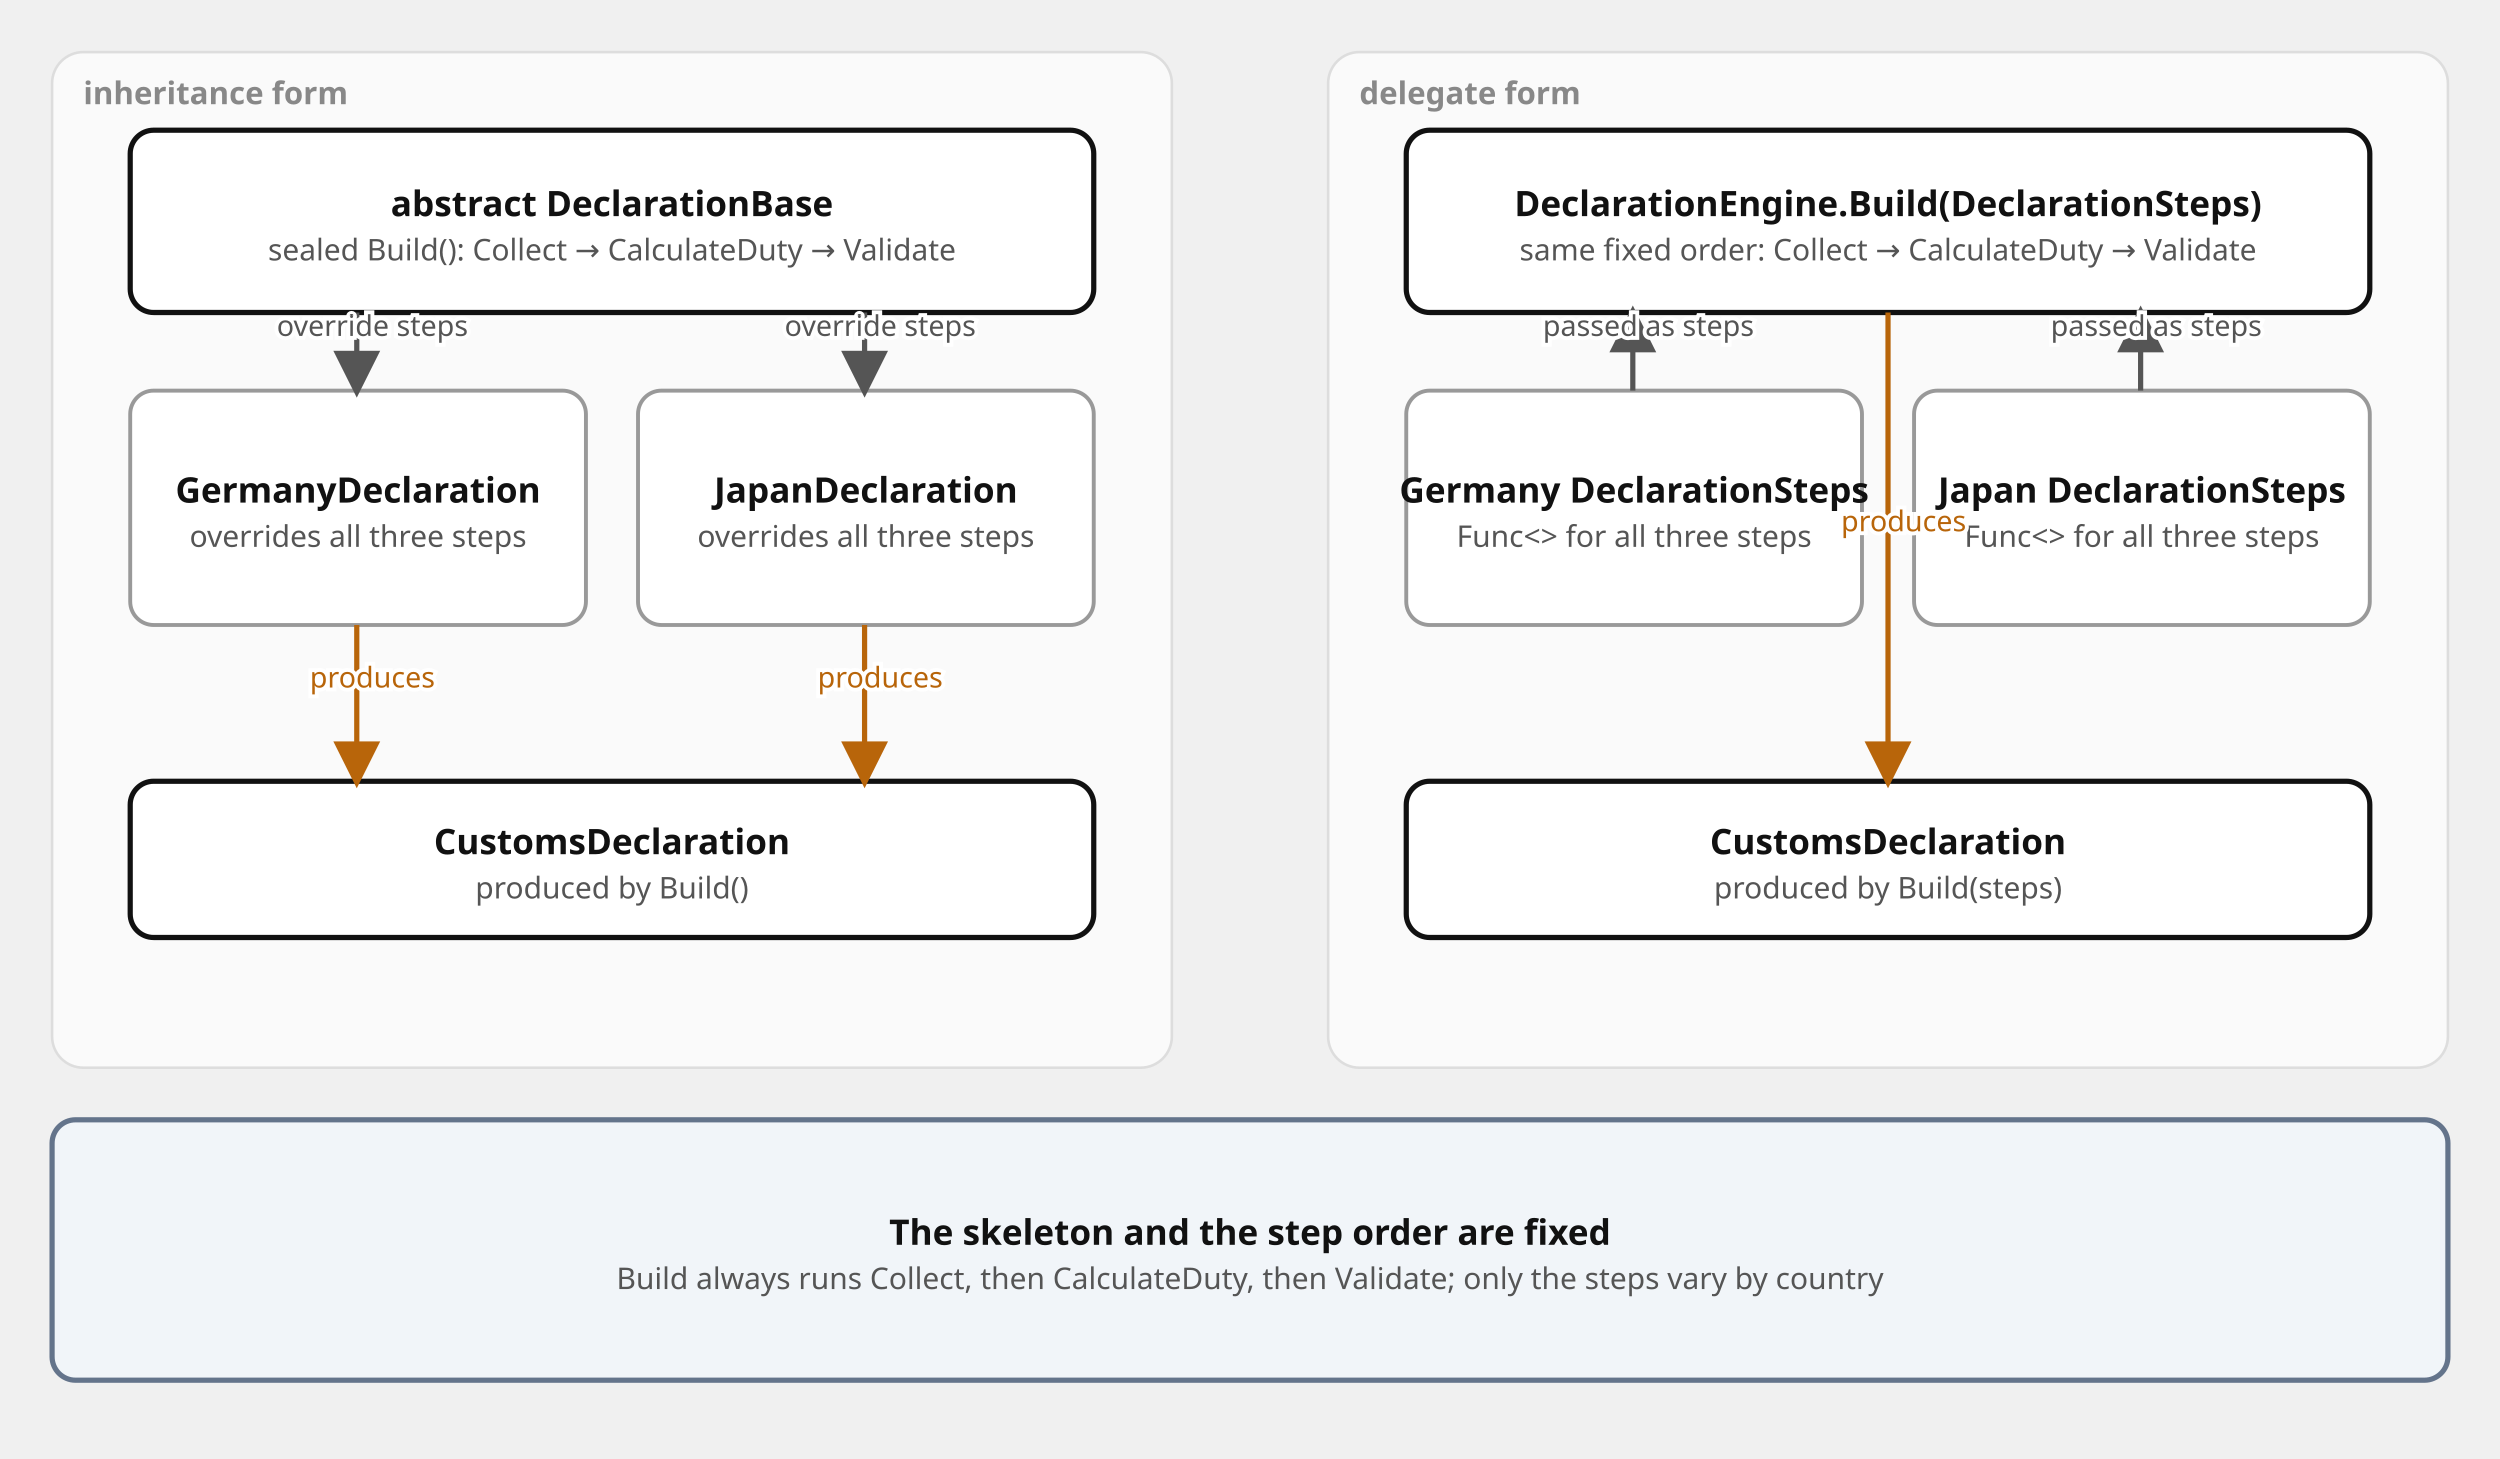
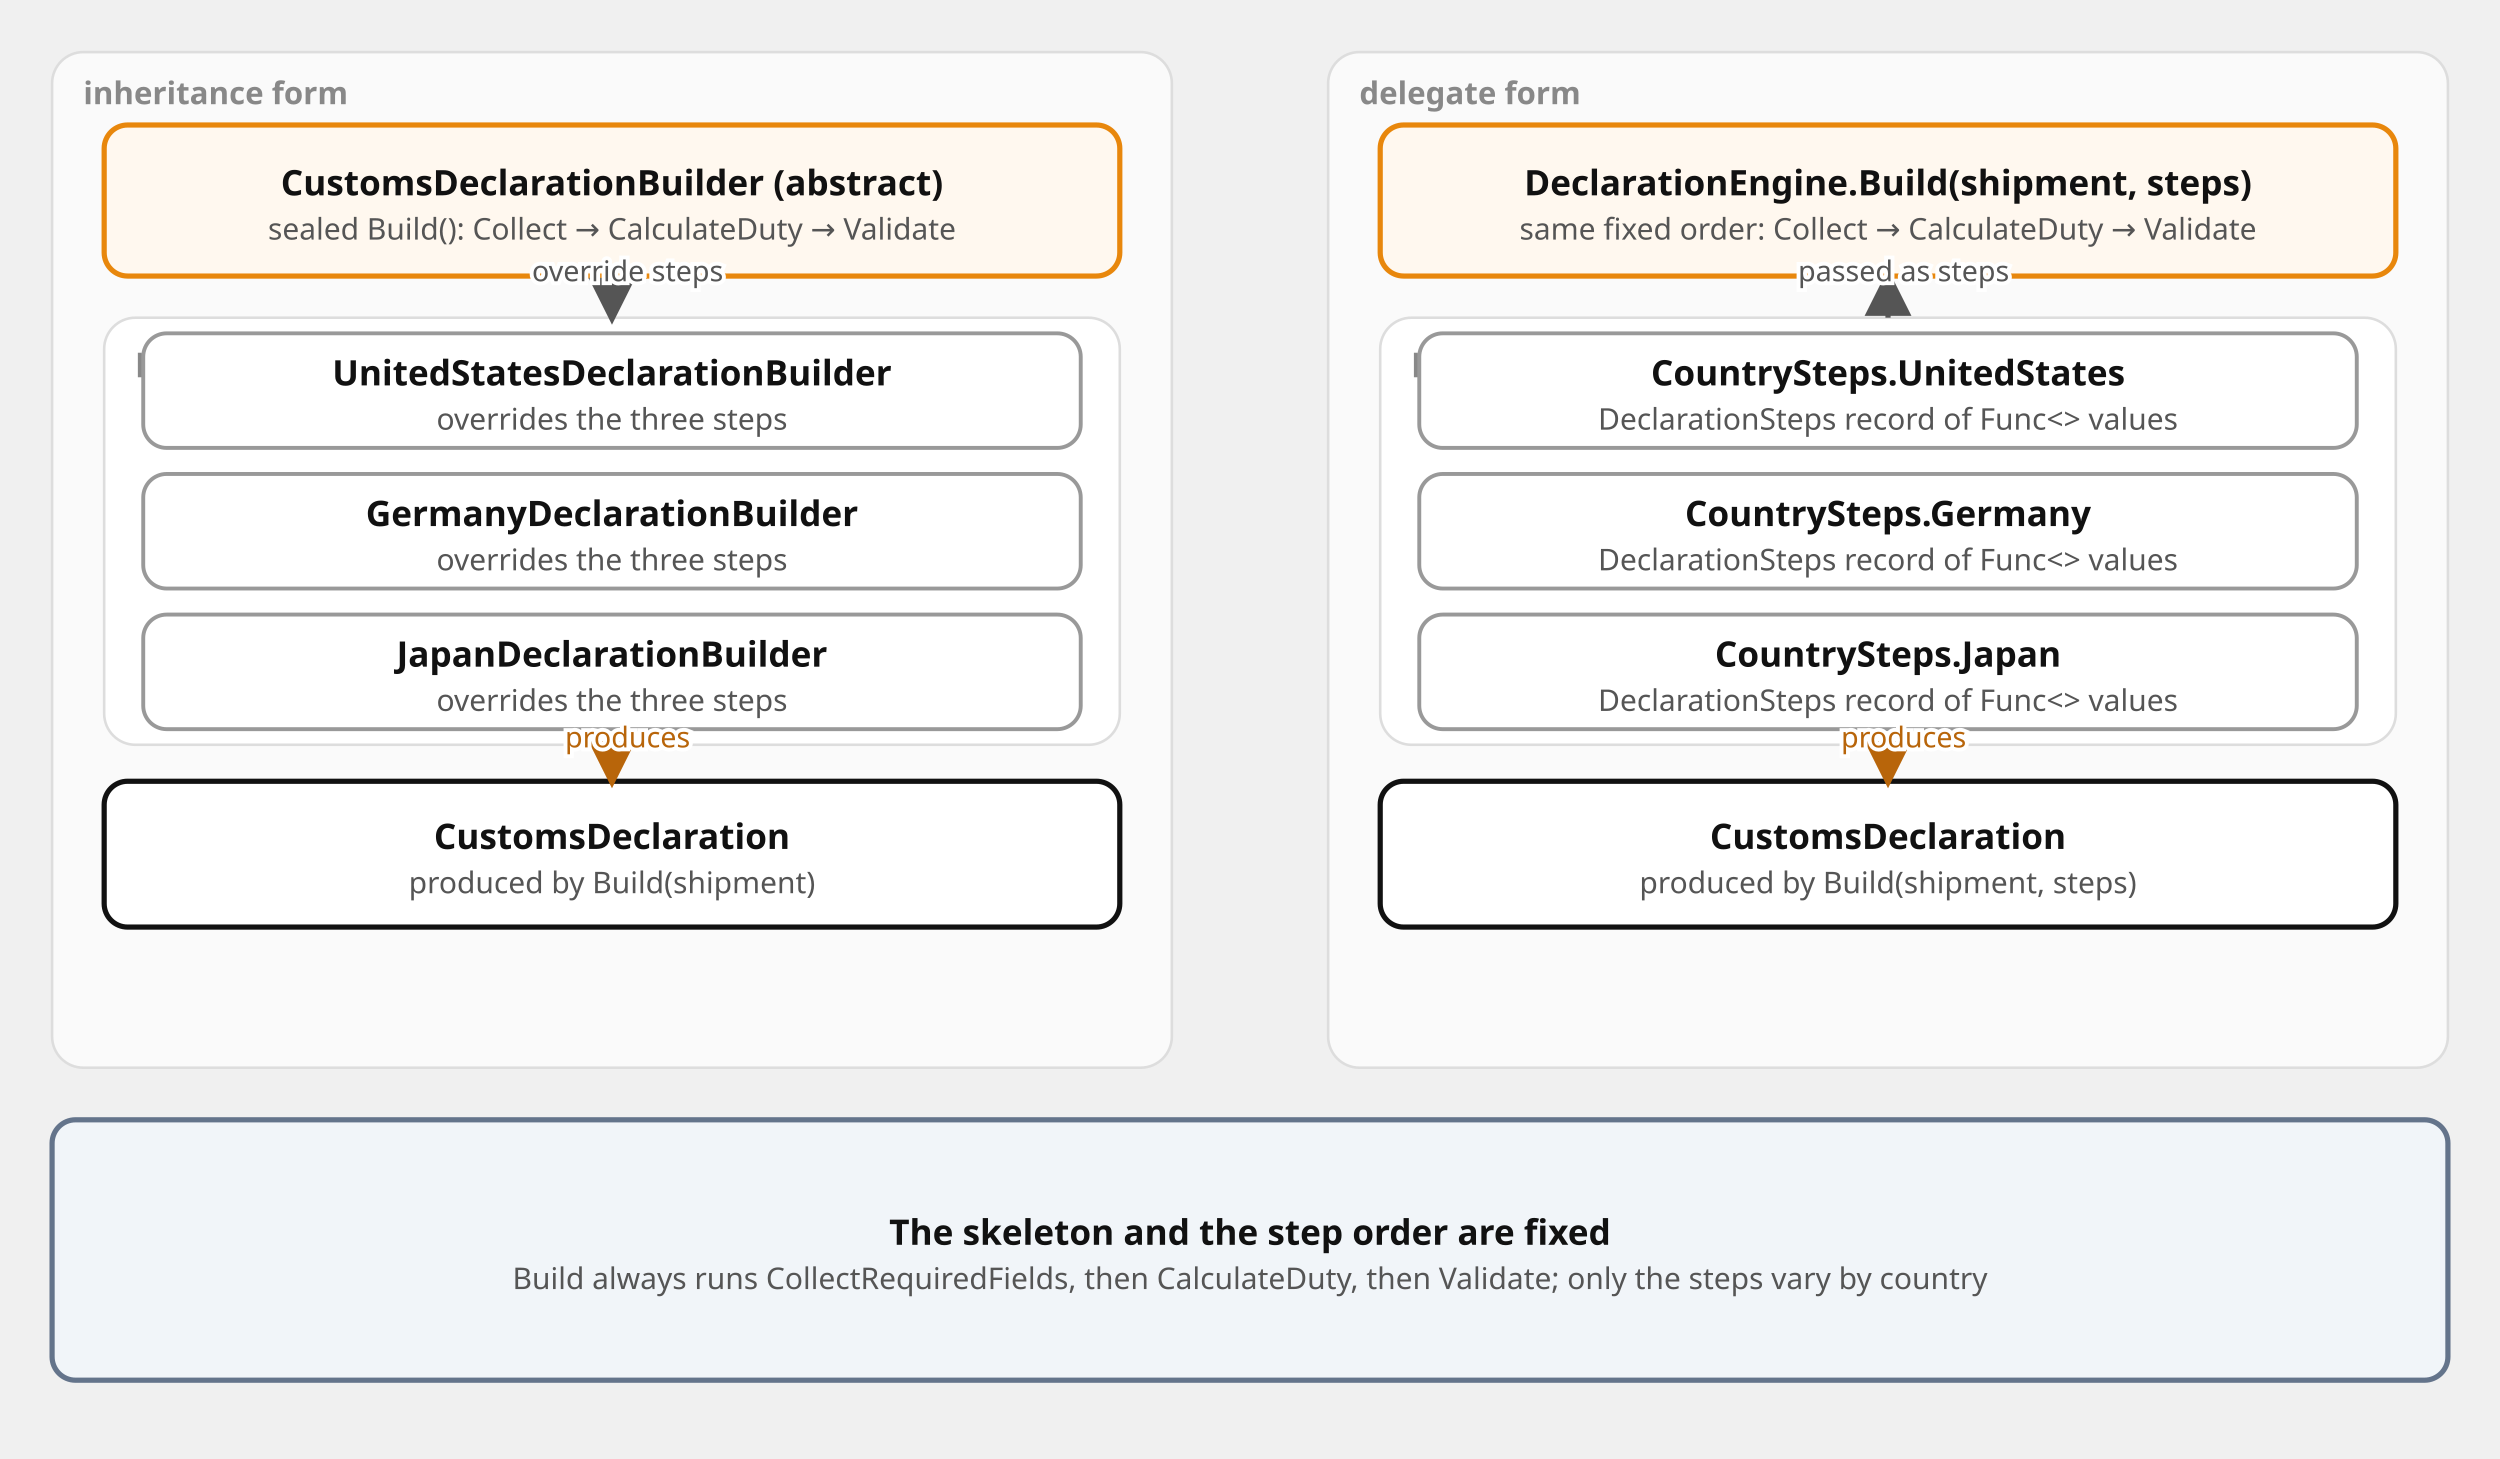
<svg xmlns="http://www.w3.org/2000/svg" viewBox="0 0 960 560" font-family="'Red Hat Text', system-ui, sans-serif" role="img">
  <defs>
    <marker id="a" viewBox="0 0 10 10" refX="8.5" refY="5" markerWidth="9" markerHeight="9" orient="auto-start-reverse">
      <path d="M0,0 L10,5 L0,10 z" fill="#555" />
    </marker>
    <marker id="am" viewBox="0 0 10 10" refX="8.5" refY="5" markerWidth="9" markerHeight="9" orient="auto-start-reverse">
      <path d="M0,0 L10,5 L0,10 z" fill="#b8650a" />
    </marker>
  </defs>
  <rect x="20" y="20" width="430" height="390" rx="12" fill="#fafafa" stroke="#ddd" />
  <text x="32" y="40" font-size="12" font-weight="700" fill="#888">inheritance form</text>
  <rect x="510" y="20" width="430" height="390" rx="12" fill="#fafafa" stroke="#ddd" />
  <text x="522" y="40" font-size="12" font-weight="700" fill="#888">delegate form</text>
-   <rect x="50" y="50" width="370" height="70" rx="9" fill="#ffffff" stroke="#111111" stroke-width="2" />
-   <text x="235.0" y="83.0" font-size="13.5" font-weight="700" fill="#111111" text-anchor="middle">abstract DeclarationBase</text>
-   <text x="235.0" y="100.0" font-size="11.5" fill="#555555" text-anchor="middle">sealed Build(): Collect → CalculateDuty → Validate</text>
-   <rect x="50" y="150" width="175" height="90" rx="9" fill="#ffffff" stroke="#999999" stroke-width="1.5" />
-   <text x="137.5" y="193.0" font-size="13.5" font-weight="700" fill="#111111" text-anchor="middle">GermanyDeclaration</text>
-   <text x="137.5" y="210.0" font-size="11.5" fill="#555555" text-anchor="middle">overrides all three steps</text>
-   <rect x="245" y="150" width="175" height="90" rx="9" fill="#ffffff" stroke="#999999" stroke-width="1.5" />
-   <text x="332.5" y="193.0" font-size="13.5" font-weight="700" fill="#111111" text-anchor="middle">JapanDeclaration</text>
-   <text x="332.5" y="210.0" font-size="11.5" fill="#555555" text-anchor="middle">overrides all three steps</text>
-   <rect x="50" y="300" width="370" height="60" rx="9" fill="#ffffff" stroke="#111111" stroke-width="2" />
-   <text x="235.0" y="328.0" font-size="13.5" font-weight="700" fill="#111111" text-anchor="middle">CustomsDeclaration</text>
-   <text x="235.0" y="345.0" font-size="11.5" fill="#555555" text-anchor="middle">produced by Build()</text>
-   <rect x="540" y="50" width="370" height="70" rx="9" fill="#ffffff" stroke="#111111" stroke-width="2" />
-   <text x="725.0" y="83.0" font-size="13.5" font-weight="700" fill="#111111" text-anchor="middle">DeclarationEngine.Build(DeclarationSteps)</text>
-   <text x="725.0" y="100.0" font-size="11.5" fill="#555555" text-anchor="middle">same fixed order: Collect → CalculateDuty → Validate</text>
-   <rect x="540" y="150" width="175" height="90" rx="9" fill="#ffffff" stroke="#999999" stroke-width="1.5" />
-   <text x="627.5" y="193.0" font-size="13.5" font-weight="700" fill="#111111" text-anchor="middle">Germany DeclarationSteps</text>
-   <text x="627.5" y="210.0" font-size="11.5" fill="#555555" text-anchor="middle">Func&lt;&gt; for all three steps</text>
-   <rect x="735" y="150" width="175" height="90" rx="9" fill="#ffffff" stroke="#999999" stroke-width="1.5" />
-   <text x="822.5" y="193.0" font-size="13.5" font-weight="700" fill="#111111" text-anchor="middle">Japan DeclarationSteps</text>
-   <text x="822.5" y="210.0" font-size="11.5" fill="#555555" text-anchor="middle">Func&lt;&gt; for all three steps</text>
-   <rect x="540" y="300" width="370" height="60" rx="9" fill="#ffffff" stroke="#111111" stroke-width="2" />
-   <text x="725.0" y="328.0" font-size="13.5" font-weight="700" fill="#111111" text-anchor="middle">CustomsDeclaration</text>
-   <text x="725.0" y="345.0" font-size="11.5" fill="#555555" text-anchor="middle">produced by Build(steps)</text>
+   <rect x="40" y="122" width="390" height="164" rx="12" fill="#ffffff" stroke="#ddd" />
+   <text x="52" y="142" font-size="12" font-weight="700" fill="#888">per-country overrides</text>
+   <rect x="530" y="122" width="390" height="164" rx="12" fill="#ffffff" stroke="#ddd" />
+   <text x="542" y="142" font-size="12" font-weight="700" fill="#888">per-country step values</text>
+   <rect x="40" y="48" width="390" height="58" rx="9" fill="#fff8ef" stroke="#e8870c" stroke-width="2" />
+   <text x="235.0" y="75.0" font-size="13.5" font-weight="700" fill="#111111" text-anchor="middle">CustomsDeclarationBuilder (abstract)</text>
+   <text x="235.0" y="92.0" font-size="11.5" fill="#555555" text-anchor="middle">sealed Build(): Collect → CalculateDuty → Validate</text>
+   <rect x="55" y="128" width="360" height="44" rx="9" fill="#ffffff" stroke="#999999" stroke-width="1.5" />
+   <text x="235.0" y="148.0" font-size="13.5" font-weight="700" fill="#111111" text-anchor="middle">UnitedStatesDeclarationBuilder</text>
+   <text x="235.0" y="165.0" font-size="11.5" fill="#555555" text-anchor="middle">overrides the three steps</text>
+   <rect x="55" y="182" width="360" height="44" rx="9" fill="#ffffff" stroke="#999999" stroke-width="1.5" />
+   <text x="235.0" y="202.0" font-size="13.5" font-weight="700" fill="#111111" text-anchor="middle">GermanyDeclarationBuilder</text>
+   <text x="235.0" y="219.0" font-size="11.5" fill="#555555" text-anchor="middle">overrides the three steps</text>
+   <rect x="55" y="236" width="360" height="44" rx="9" fill="#ffffff" stroke="#999999" stroke-width="1.5" />
+   <text x="235.0" y="256.0" font-size="13.5" font-weight="700" fill="#111111" text-anchor="middle">JapanDeclarationBuilder</text>
+   <text x="235.0" y="273.0" font-size="11.5" fill="#555555" text-anchor="middle">overrides the three steps</text>
+   <rect x="40" y="300" width="390" height="56" rx="9" fill="#ffffff" stroke="#111111" stroke-width="2" />
+   <text x="235.0" y="326.0" font-size="13.5" font-weight="700" fill="#111111" text-anchor="middle">CustomsDeclaration</text>
+   <text x="235.0" y="343.0" font-size="11.5" fill="#555555" text-anchor="middle">produced by Build(shipment)</text>
+   <rect x="530" y="48" width="390" height="58" rx="9" fill="#fff8ef" stroke="#e8870c" stroke-width="2" />
+   <text x="725.0" y="75.0" font-size="13.5" font-weight="700" fill="#111111" text-anchor="middle">DeclarationEngine.Build(shipment, steps)</text>
+   <text x="725.0" y="92.0" font-size="11.5" fill="#555555" text-anchor="middle">same fixed order: Collect → CalculateDuty → Validate</text>
+   <rect x="545" y="128" width="360" height="44" rx="9" fill="#ffffff" stroke="#999999" stroke-width="1.5" />
+   <text x="725.0" y="148.0" font-size="13.5" font-weight="700" fill="#111111" text-anchor="middle">CountrySteps.UnitedStates</text>
+   <text x="725.0" y="165.0" font-size="11.5" fill="#555555" text-anchor="middle">DeclarationSteps record of Func&lt;&gt; values</text>
+   <rect x="545" y="182" width="360" height="44" rx="9" fill="#ffffff" stroke="#999999" stroke-width="1.5" />
+   <text x="725.0" y="202.0" font-size="13.5" font-weight="700" fill="#111111" text-anchor="middle">CountrySteps.Germany</text>
+   <text x="725.0" y="219.0" font-size="11.5" fill="#555555" text-anchor="middle">DeclarationSteps record of Func&lt;&gt; values</text>
+   <rect x="545" y="236" width="360" height="44" rx="9" fill="#ffffff" stroke="#999999" stroke-width="1.5" />
+   <text x="725.0" y="256.0" font-size="13.5" font-weight="700" fill="#111111" text-anchor="middle">CountrySteps.Japan</text>
+   <text x="725.0" y="273.0" font-size="11.5" fill="#555555" text-anchor="middle">DeclarationSteps record of Func&lt;&gt; values</text>
+   <rect x="530" y="300" width="390" height="56" rx="9" fill="#ffffff" stroke="#111111" stroke-width="2" />
+   <text x="725.0" y="326.0" font-size="13.5" font-weight="700" fill="#111111" text-anchor="middle">CustomsDeclaration</text>
+   <text x="725.0" y="343.0" font-size="11.5" fill="#555555" text-anchor="middle">produced by Build(shipment, steps)</text>
  <rect x="20" y="430" width="920" height="100" rx="9" fill="#f1f5f9" stroke="#64748b" stroke-width="2" />
  <text x="480.0" y="478.0" font-size="13.5" font-weight="700" fill="#111111" text-anchor="middle">The skeleton and the step order are fixed</text>
-   <text x="480.0" y="495.0" font-size="11.5" fill="#555555" text-anchor="middle">Build always runs Collect, then CalculateDuty, then Validate; only the steps vary by country</text>
-   <path d="M137,120 L137,150" fill="none" stroke="#555" stroke-width="2" marker-end="url(#a)" />
-   <text x="143.0" y="129.0" font-size="11" fill="#ffffff" stroke="#ffffff" stroke-width="3" paint-order="stroke" text-anchor="middle">override steps</text>
-   <text x="143.0" y="129.0" font-size="11" fill="#555" text-anchor="middle">override steps</text>
-   <path d="M332,120 L332,150" fill="none" stroke="#555" stroke-width="2" marker-end="url(#a)" />
-   <text x="338.0" y="129.0" font-size="11" fill="#ffffff" stroke="#ffffff" stroke-width="3" paint-order="stroke" text-anchor="middle">override steps</text>
-   <text x="338.0" y="129.0" font-size="11" fill="#555" text-anchor="middle">override steps</text>
-   <path d="M137,240 L137,300" fill="none" stroke="#b8650a" stroke-width="2" marker-end="url(#am)" />
-   <text x="143.0" y="264.0" font-size="11" fill="#ffffff" stroke="#ffffff" stroke-width="3" paint-order="stroke" text-anchor="middle">produces</text>
-   <text x="143.0" y="264.0" font-size="11" fill="#b8650a" text-anchor="middle">produces</text>
-   <path d="M332,240 L332,300" fill="none" stroke="#b8650a" stroke-width="2" marker-end="url(#am)" />
-   <text x="338.0" y="264.0" font-size="11" fill="#ffffff" stroke="#ffffff" stroke-width="3" paint-order="stroke" text-anchor="middle">produces</text>
-   <text x="338.0" y="264.0" font-size="11" fill="#b8650a" text-anchor="middle">produces</text>
-   <path d="M627,150 L627,120" fill="none" stroke="#555" stroke-width="2" marker-end="url(#a)" />
-   <text x="633.0" y="129.0" font-size="11" fill="#ffffff" stroke="#ffffff" stroke-width="3" paint-order="stroke" text-anchor="middle">passed as steps</text>
-   <text x="633.0" y="129.0" font-size="11" fill="#555" text-anchor="middle">passed as steps</text>
-   <path d="M822,150 L822,120" fill="none" stroke="#555" stroke-width="2" marker-end="url(#a)" />
-   <text x="828.0" y="129.0" font-size="11" fill="#ffffff" stroke="#ffffff" stroke-width="3" paint-order="stroke" text-anchor="middle">passed as steps</text>
-   <text x="828.0" y="129.0" font-size="11" fill="#555" text-anchor="middle">passed as steps</text>
-   <path d="M725,120 L725,300" fill="none" stroke="#b8650a" stroke-width="2" marker-end="url(#am)" />
-   <text x="731.0" y="204.0" font-size="11" fill="#ffffff" stroke="#ffffff" stroke-width="3" paint-order="stroke" text-anchor="middle">produces</text>
-   <text x="731.0" y="204.0" font-size="11" fill="#b8650a" text-anchor="middle">produces</text>
+   <text x="480.0" y="495.0" font-size="11.5" fill="#555555" text-anchor="middle">Build always runs CollectRequiredFields, then CalculateDuty, then Validate; only the steps vary by country</text>
+   <path d="M235,106 L235,122" fill="none" stroke="#555" stroke-width="2" marker-end="url(#a)" />
+   <text x="241.0" y="108.0" font-size="11" fill="#ffffff" stroke="#ffffff" stroke-width="3" paint-order="stroke" text-anchor="middle">override steps</text>
+   <text x="241.0" y="108.0" font-size="11" fill="#555" text-anchor="middle">override steps</text>
+   <path d="M235,286 L235,300" fill="none" stroke="#b8650a" stroke-width="2" marker-end="url(#am)" />
+   <text x="241.0" y="287.0" font-size="11" fill="#ffffff" stroke="#ffffff" stroke-width="3" paint-order="stroke" text-anchor="middle">produces</text>
+   <text x="241.0" y="287.0" font-size="11" fill="#b8650a" text-anchor="middle">produces</text>
+   <path d="M725,122 L725,106" fill="none" stroke="#555" stroke-width="2" marker-end="url(#a)" />
+   <text x="731.0" y="108.0" font-size="11" fill="#ffffff" stroke="#ffffff" stroke-width="3" paint-order="stroke" text-anchor="middle">passed as steps</text>
+   <text x="731.0" y="108.0" font-size="11" fill="#555" text-anchor="middle">passed as steps</text>
+   <path d="M725,286 L725,300" fill="none" stroke="#b8650a" stroke-width="2" marker-end="url(#am)" />
+   <text x="731.0" y="287.0" font-size="11" fill="#ffffff" stroke="#ffffff" stroke-width="3" paint-order="stroke" text-anchor="middle">produces</text>
+   <text x="731.0" y="287.0" font-size="11" fill="#b8650a" text-anchor="middle">produces</text>
</svg>
